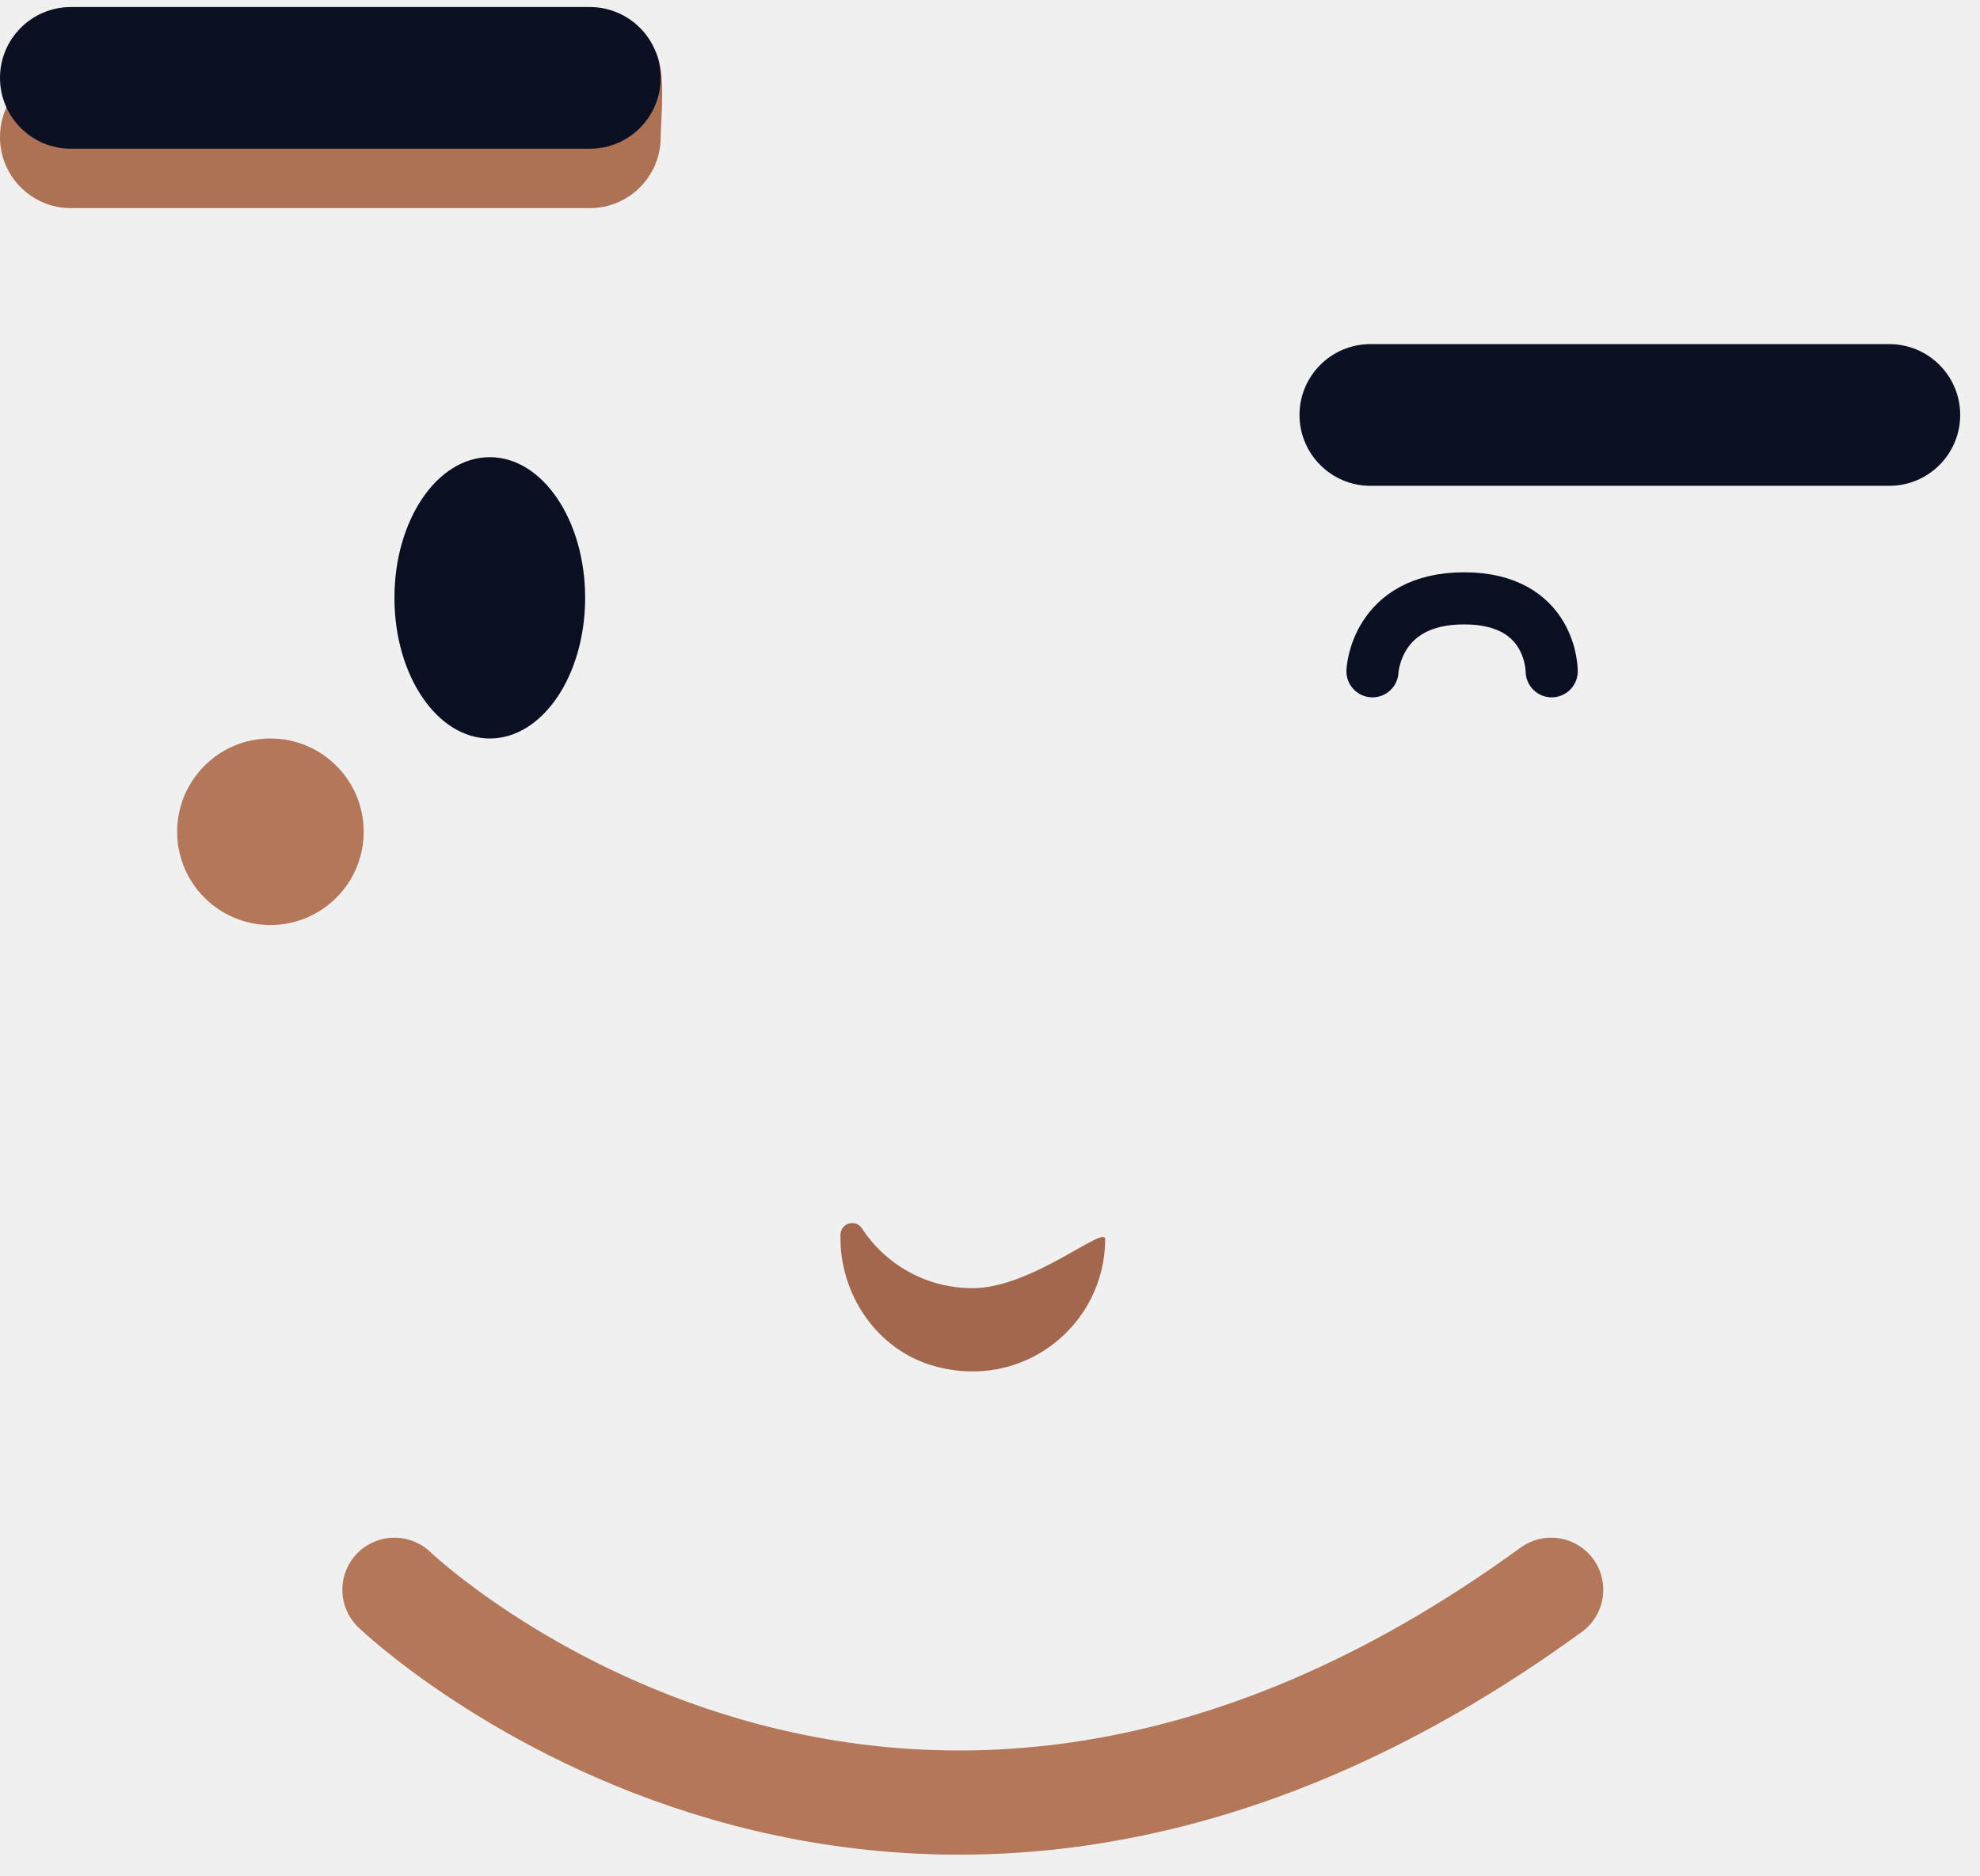
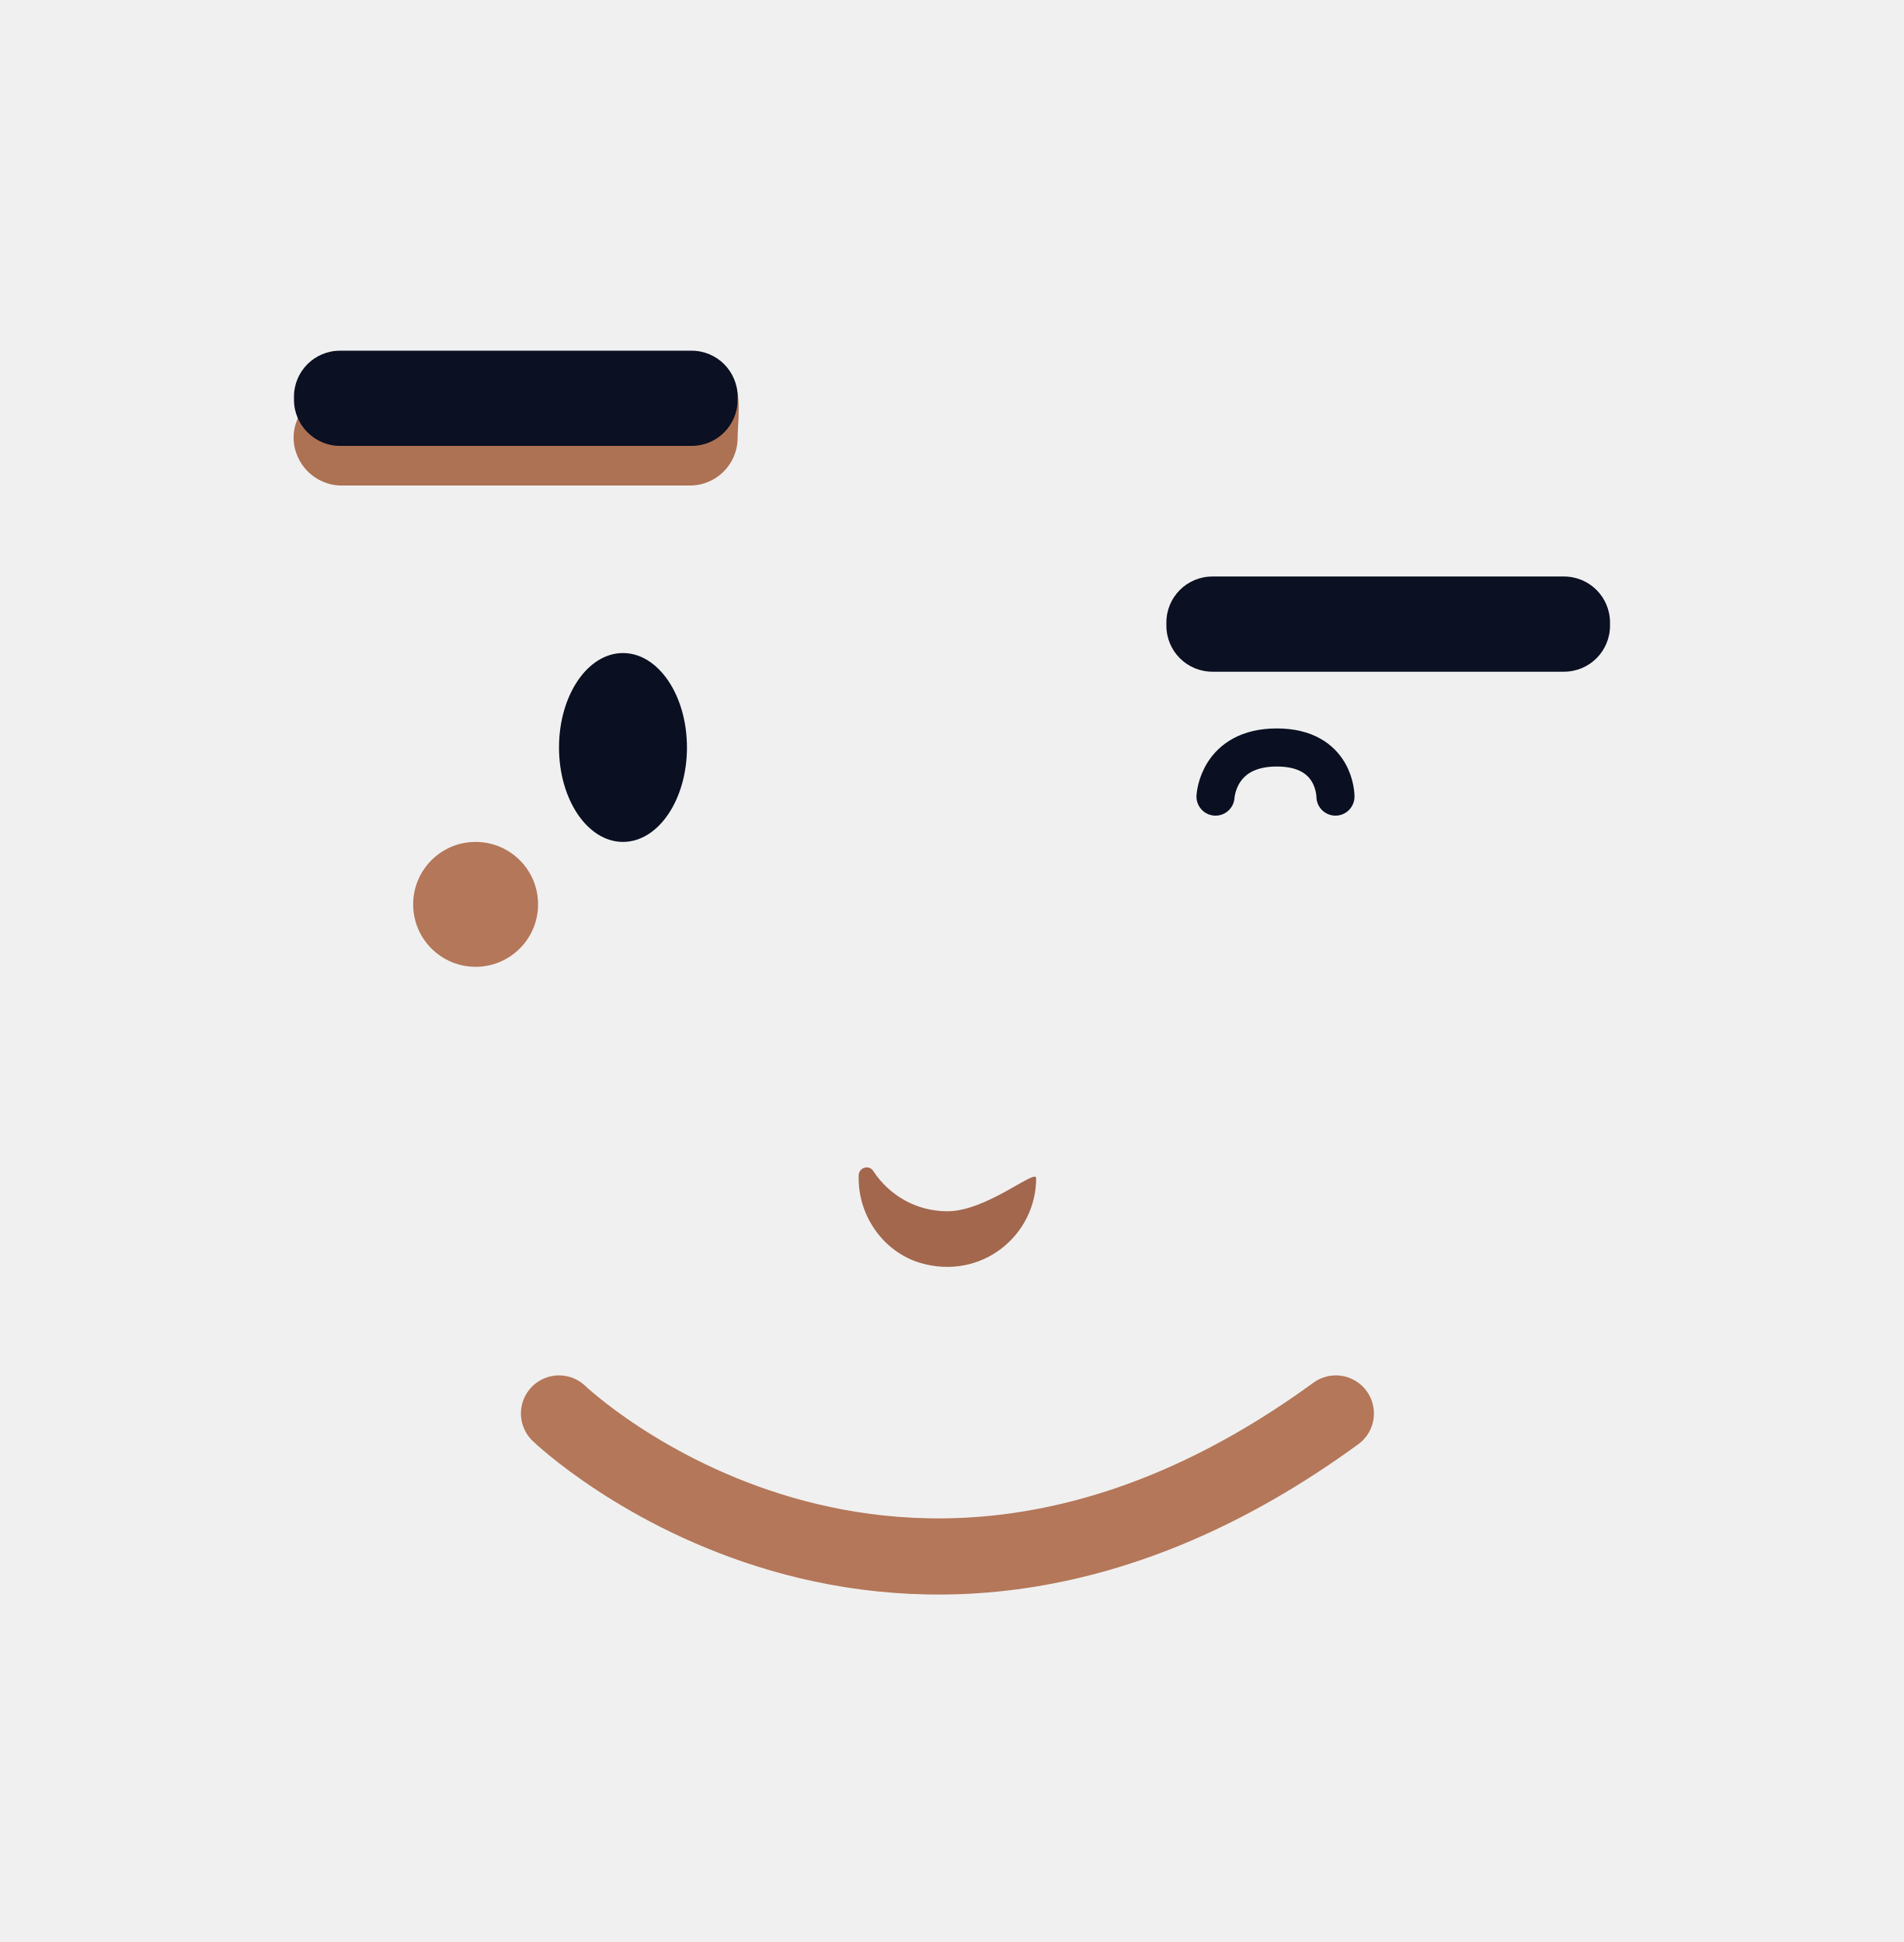
- <svg xmlns="http://www.w3.org/2000/svg" width="38" height="36" viewBox="0 0 38 36" fill="none">
-   <g clip-path="url(#clip0_225_3817)">
-     <path d="M9.4 14.175C10.411 14.175 11.23 12.966 11.23 11.475C11.23 9.984 10.411 8.775 9.4 8.775C8.389 8.775 7.57 9.984 7.57 11.475C7.57 12.966 8.389 14.175 9.4 14.175Z" fill="#0A1021" />
-     <path d="M26.34 12.885C26.34 12.885 26.4 11.485 28.1 11.485C29.79 11.485 29.78 12.885 29.78 12.885" stroke="#0A1021" stroke-miterlimit="10" stroke-linecap="round" />
-     <path d="M7.57 30.515C7.57 30.515 17.15 39.705 29.77 30.515" stroke="#B47759" stroke-width="2" stroke-miterlimit="10" stroke-linecap="round" />
-     <path d="M5.19 17.755C6.178 17.755 6.98 16.953 6.98 15.965C6.98 14.976 6.178 14.175 5.19 14.175C4.201 14.175 3.4 14.976 3.4 15.965C3.4 16.953 4.201 17.755 5.19 17.755Z" fill="#B47759" />
-     <path d="M21.21 23.785C21.21 25.425 19.64 26.715 17.91 26.215C16.83 25.905 16.11 24.845 16.13 23.715C16.13 23.705 16.13 23.695 16.13 23.695C16.14 23.475 16.42 23.395 16.54 23.575C16.99 24.265 17.77 24.725 18.66 24.725C19.79 24.735 21.21 23.505 21.21 23.785Z" fill="#A2674D" />
-     <path d="M1.36 3.995H11.32C12.07 3.995 12.68 3.385 12.68 2.635C12.68 2.285 12.79 1.395 12.58 0.985C12.33 0.515 11.72 0.535 11.32 0.535L1.36 1.265C0.61 1.265 0 1.875 0 2.635C0 3.385 0.61 3.995 1.36 3.995Z" fill="#AD7153" />
-     <path d="M26.3 9.325H36.26C37.01 9.325 37.62 8.715 37.62 7.965C37.62 7.215 37.01 6.605 36.26 6.605H26.3C25.55 6.605 24.94 7.215 24.94 7.965C24.94 8.715 25.55 9.325 26.3 9.325Z" fill="#0B1022" />
-     <path d="M1.36 2.855H11.32C12.07 2.855 12.68 2.245 12.68 1.495C12.68 0.745 12.07 0.135 11.32 0.135H1.36C0.61 0.135 0 0.745 0 1.495C0 2.245 0.61 2.855 1.36 2.855Z" fill="#0B1022" />
+ <svg xmlns="http://www.w3.org/2000/svg" width="50" height="51" viewBox="0 0 50 51" fill="none">
+   <g clip-path="url(#clip0_329_418)">
+     <path d="M16.36 22.11C17.288 22.11 18.04 21 18.04 19.63C18.04 18.26 17.288 17.15 16.36 17.15C15.432 17.15 14.68 18.26 14.68 19.63C14.68 21 15.432 22.11 16.36 22.11Z" fill="#0A1021" />
+     <path d="M31.92 20.92C31.92 20.92 31.98 19.63 33.53 19.63C35.08 19.63 35.07 20.92 35.07 20.92" stroke="#0A1021" stroke-miterlimit="10" stroke-linecap="round" />
+     <path d="M14.68 37.12C14.68 37.12 23.49 45.57 35.08 37.12" stroke="#B47759" stroke-width="2" stroke-miterlimit="10" stroke-linecap="round" />
+     <path d="M12.49 25.39C13.396 25.39 14.13 24.656 14.13 23.75C14.13 22.844 13.396 22.11 12.49 22.11C11.584 22.11 10.85 22.844 10.85 23.75C10.85 24.656 11.584 25.39 12.49 25.39Z" fill="#B47759" />
+     <path d="M27.21 30.94C27.21 32.45 25.77 33.63 24.18 33.17C23.19 32.88 22.52 31.91 22.55 30.88C22.55 30.87 22.55 30.87 22.55 30.86C22.56 30.66 22.82 30.58 22.93 30.75C23.35 31.39 24.06 31.81 24.88 31.81C25.91 31.81 27.21 30.68 27.21 30.94Z" fill="#A2674D" />
+     <path d="M8.97 12.75H18.12C18.81 12.75 19.37 12.19 19.37 11.5C19.37 11.18 19.48 10.36 19.27 9.98C19.04 9.55 18.48 9.57 18.11 9.57L8.96 10.25C8.27 10.25 7.71 10.81 7.71 11.5C7.72 12.19 8.28 12.75 8.97 12.75Z" fill="#AD7153" />
+     <path d="M31.84 17.64H41.07C41.74 17.64 42.28 17.1 42.28 16.43V16.35C42.28 15.68 41.74 15.14 41.07 15.14H31.84C31.17 15.14 30.63 15.68 30.63 16.35V16.43C30.63 17.1 31.17 17.64 31.84 17.64Z" fill="#0B1022" />
+     <path d="M8.93 11.71H18.16C18.83 11.71 19.37 11.17 19.37 10.5V10.42C19.37 9.75 18.83 9.21 18.16 9.21H8.93C8.26 9.21 7.72 9.75 7.72 10.42V10.5C7.72 11.16 8.26 11.71 8.93 11.71Z" fill="#0B1022" />
  </g>
  <defs>
-     <clipPath id="clip0_225_3817">
-       <rect width="37.62" height="35.47" fill="white" transform="translate(0 0.134918)" />
+     <clipPath id="clip0_329_418">
+       <rect width="50" height="50" fill="white" transform="translate(0 0.0400391)" />
    </clipPath>
  </defs>
</svg>
